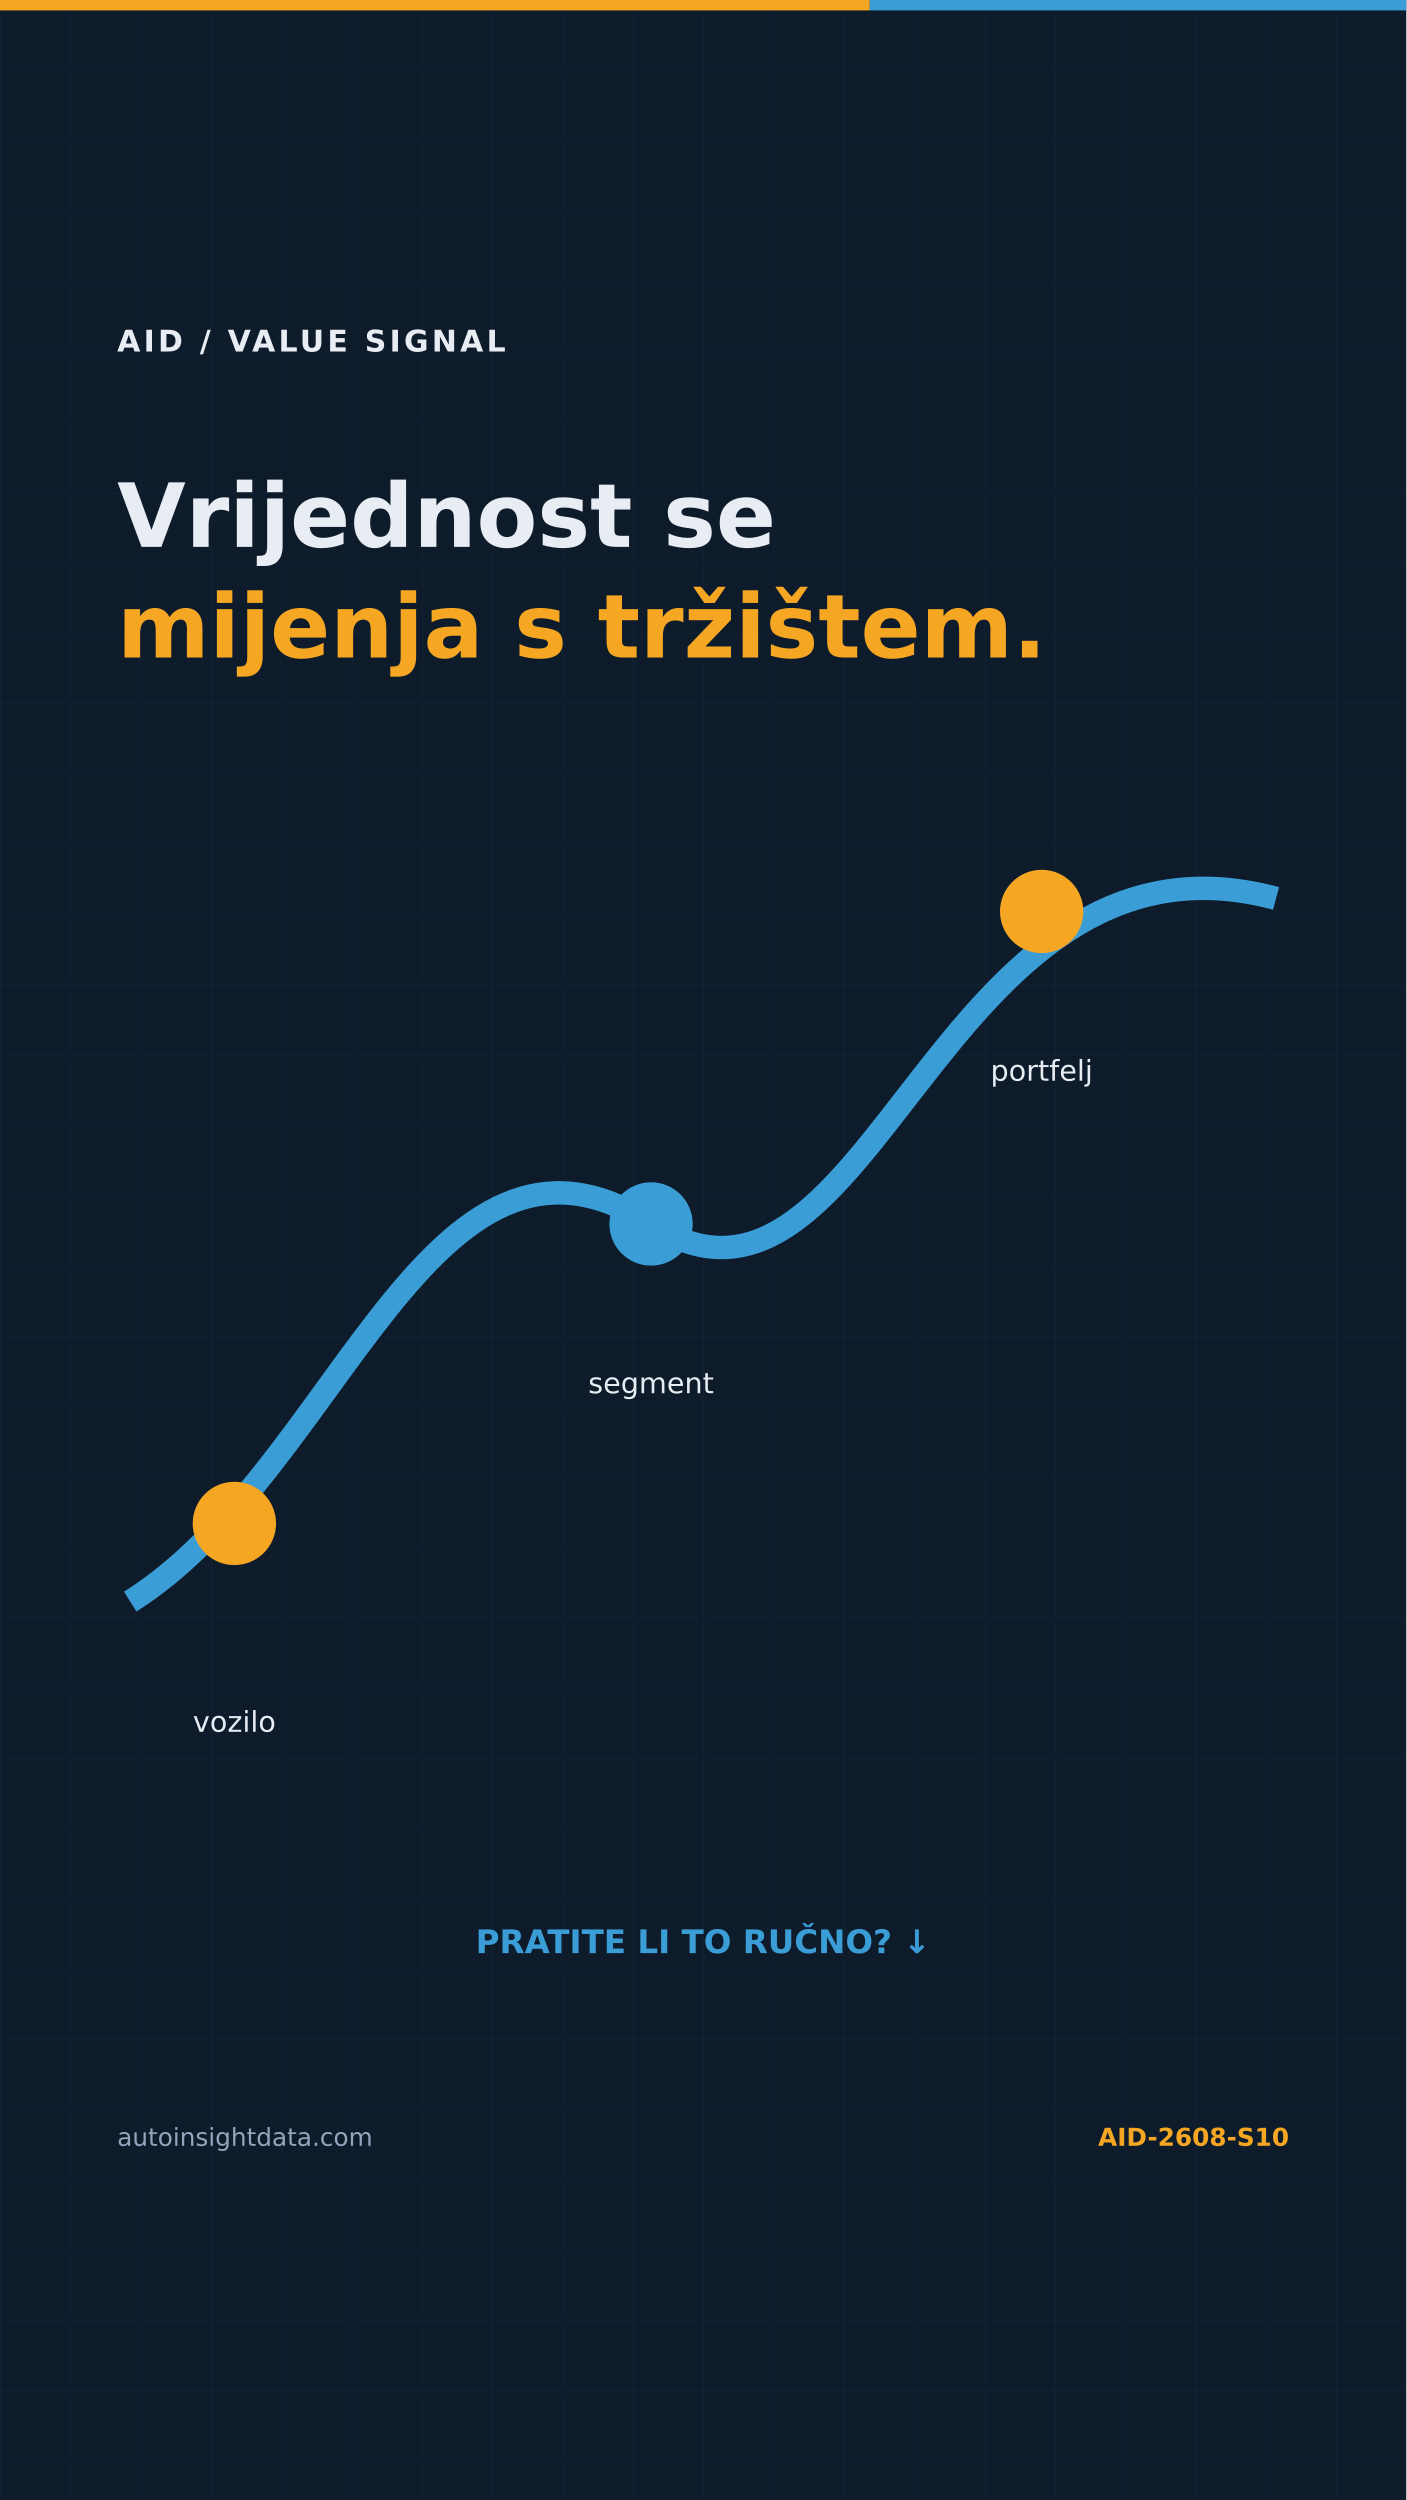
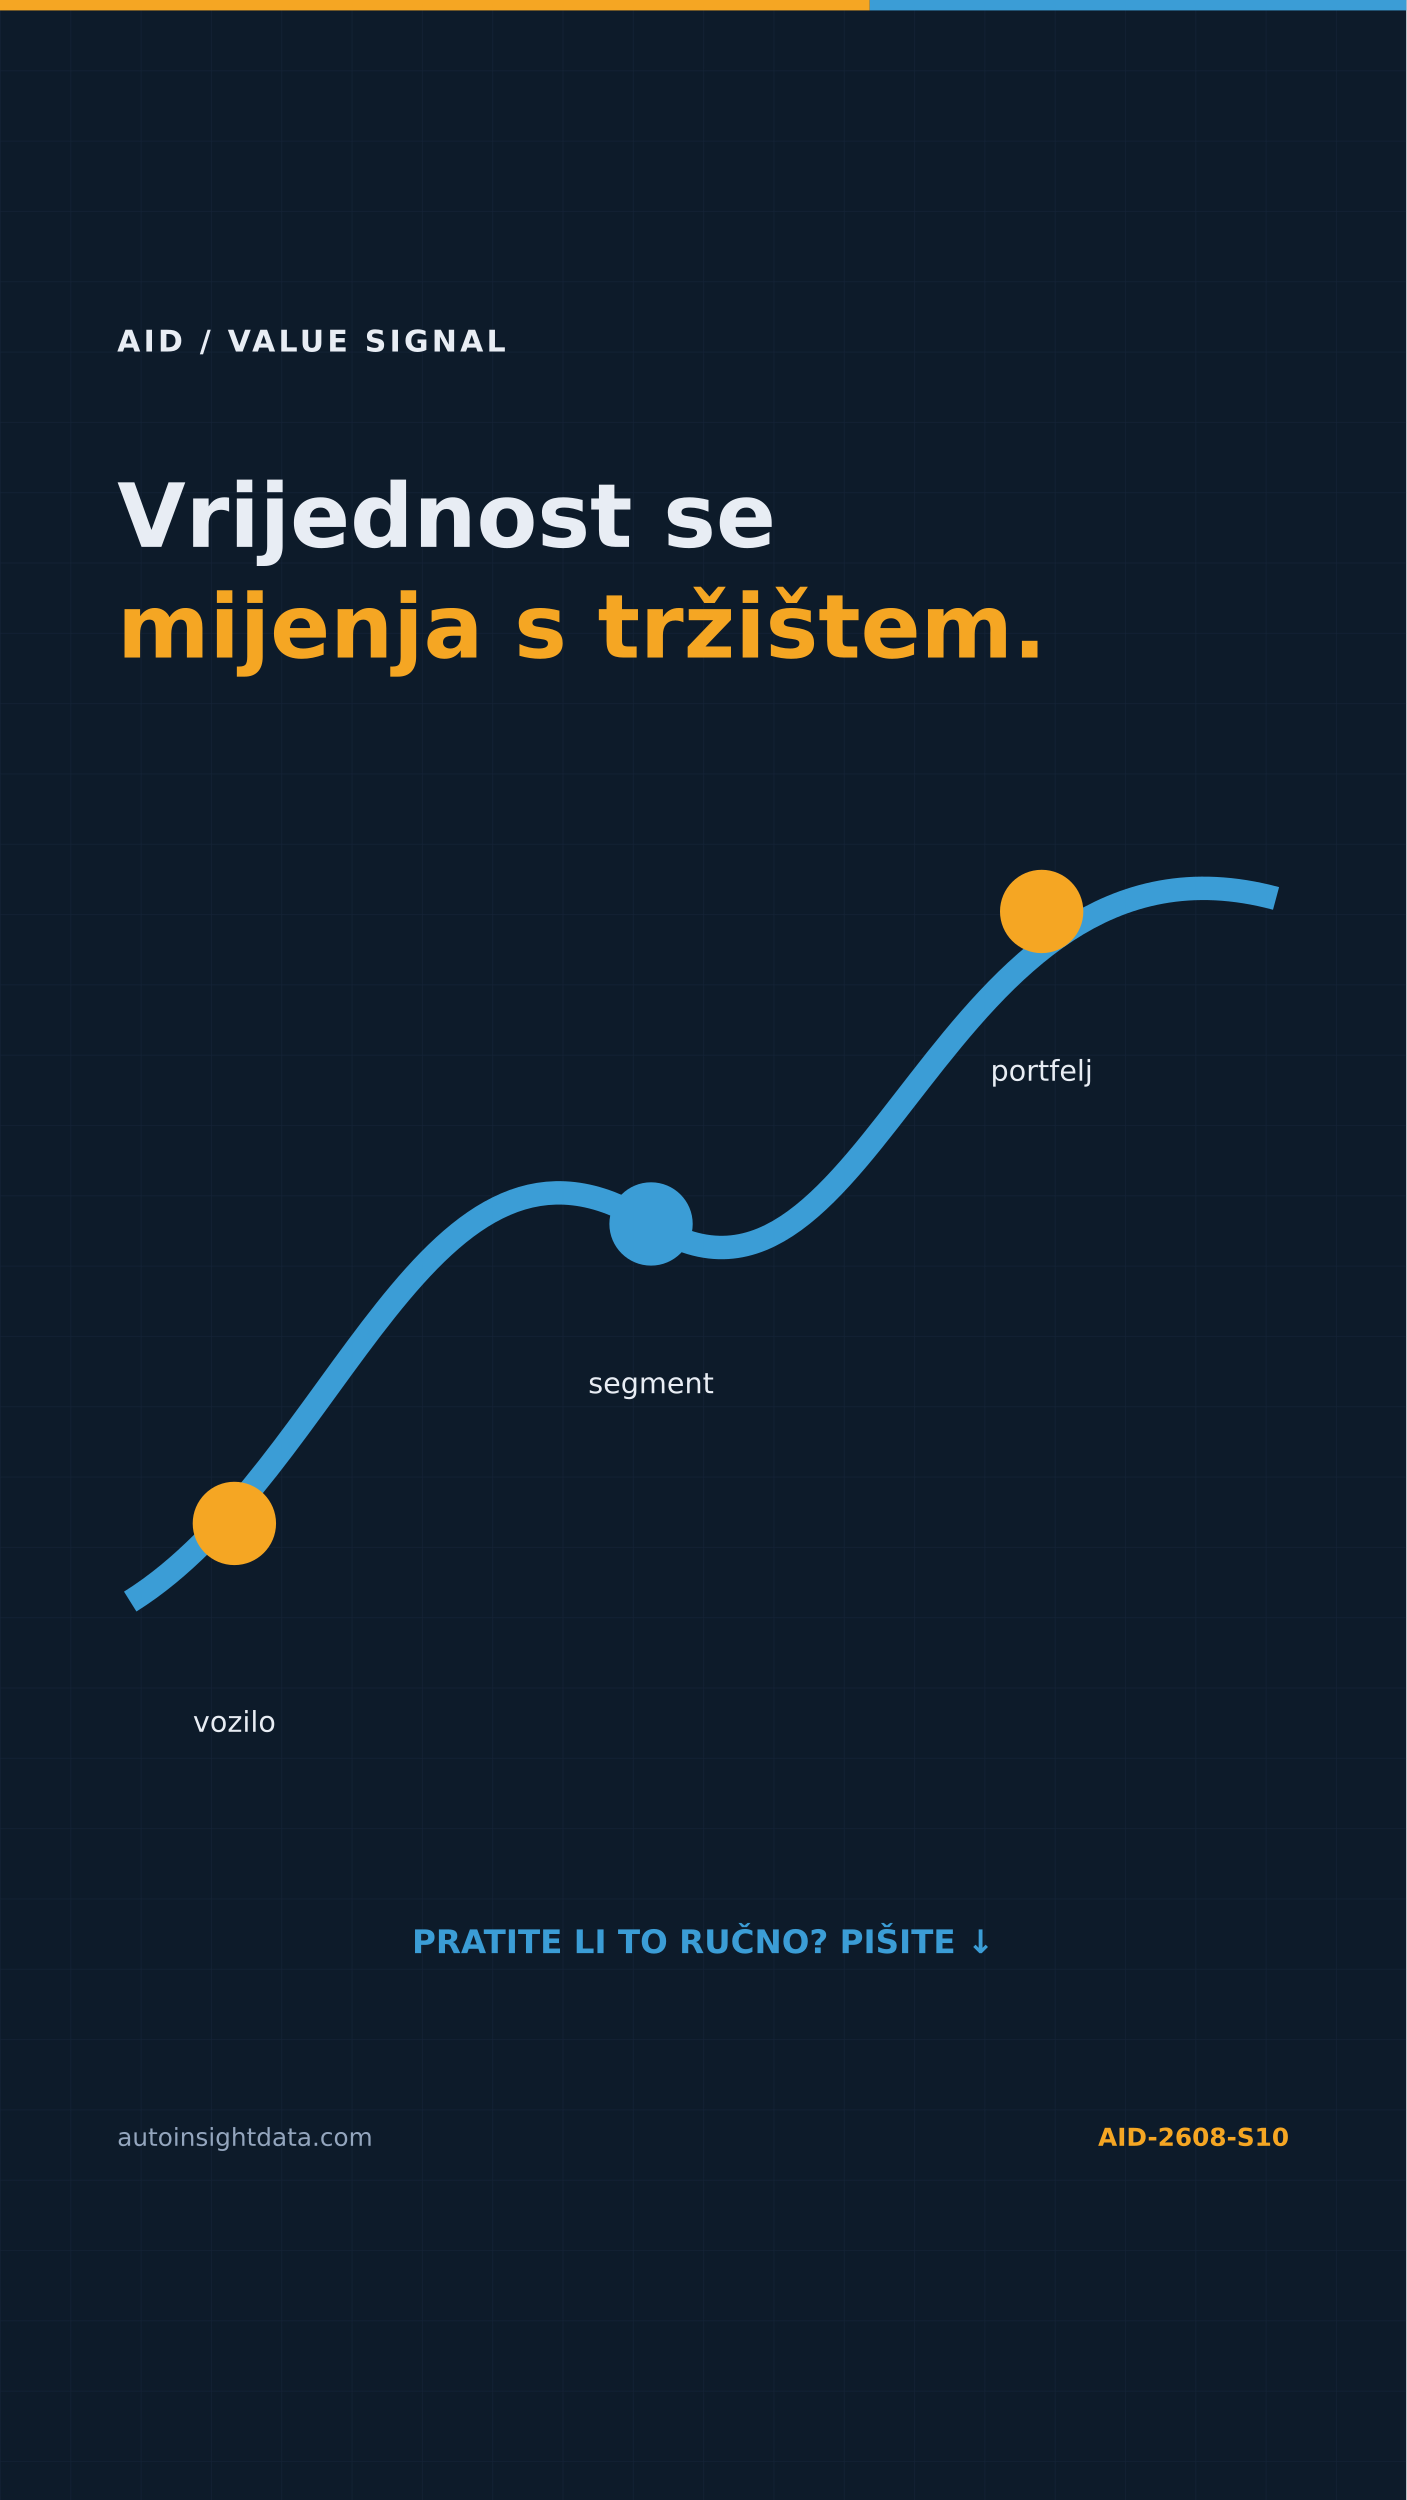
<svg xmlns="http://www.w3.org/2000/svg" width="1080" height="1920" viewBox="0 0 1080 1920">
  <defs>
    <pattern id="grid" width="54" height="54" patternUnits="userSpaceOnUse">
      <path d="M54 0H0V54" fill="none" stroke="#283C58" stroke-opacity=".28" />
    </pattern>
  </defs>
  <rect width="1080" height="1920" fill="#0D1B2A" />
  <rect width="1080" height="1920" fill="url(#grid)" />
  <rect width="668" height="8" fill="#F5A623" />
  <rect x="668" width="412" height="8" fill="#3B9DD6" />
  <g font-family="DejaVu Sans, Arial, sans-serif">
    <text x="90" y="270" fill="#E8EDF4" font-size="23" font-weight="800" letter-spacing="2.5">AID / VALUE SIGNAL</text>
    <text x="90" y="420" fill="#E8EDF4" font-size="68" font-weight="900">Vrijednost se</text>
    <text x="90" y="505" fill="#F5A623" font-size="68" font-weight="900">mijenja s tržištem.</text>
    <path d="M100 1230C260 1130 330 830 500 940S720 620 980 690" fill="none" stroke="#3B9DD6" stroke-width="18" />
    <circle cx="180" cy="1170" r="32" fill="#F5A623" />
    <circle cx="500" cy="940" r="32" fill="#3B9DD6" />
    <circle cx="800" cy="700" r="32" fill="#F5A623" />
    <text x="180" y="1330" text-anchor="middle" fill="#E8EDF4" font-size="22">vozilo</text>
    <text x="500" y="1070" text-anchor="middle" fill="#E8EDF4" font-size="22">segment</text>
    <text x="800" y="830" text-anchor="middle" fill="#E8EDF4" font-size="22">portfelj</text>
-     <text x="540" y="1500" text-anchor="middle" fill="#3B9DD6" font-size="25" font-weight="900">PRATITE LI TO RUČNO? ↓</text>
+     <text x="540" y="1500" text-anchor="middle" fill="#3B9DD6" font-size="25" font-weight="900">PRATITE LI TO RUČNO? PIŠITE ↓</text>
    <text x="90" y="1648" fill="#94A6BE" font-size="19">autoinsightdata.com</text>
    <text x="990" y="1648" text-anchor="end" fill="#F5A623" font-size="19" font-weight="800">AID-2608-S10</text>
  </g>
</svg>
